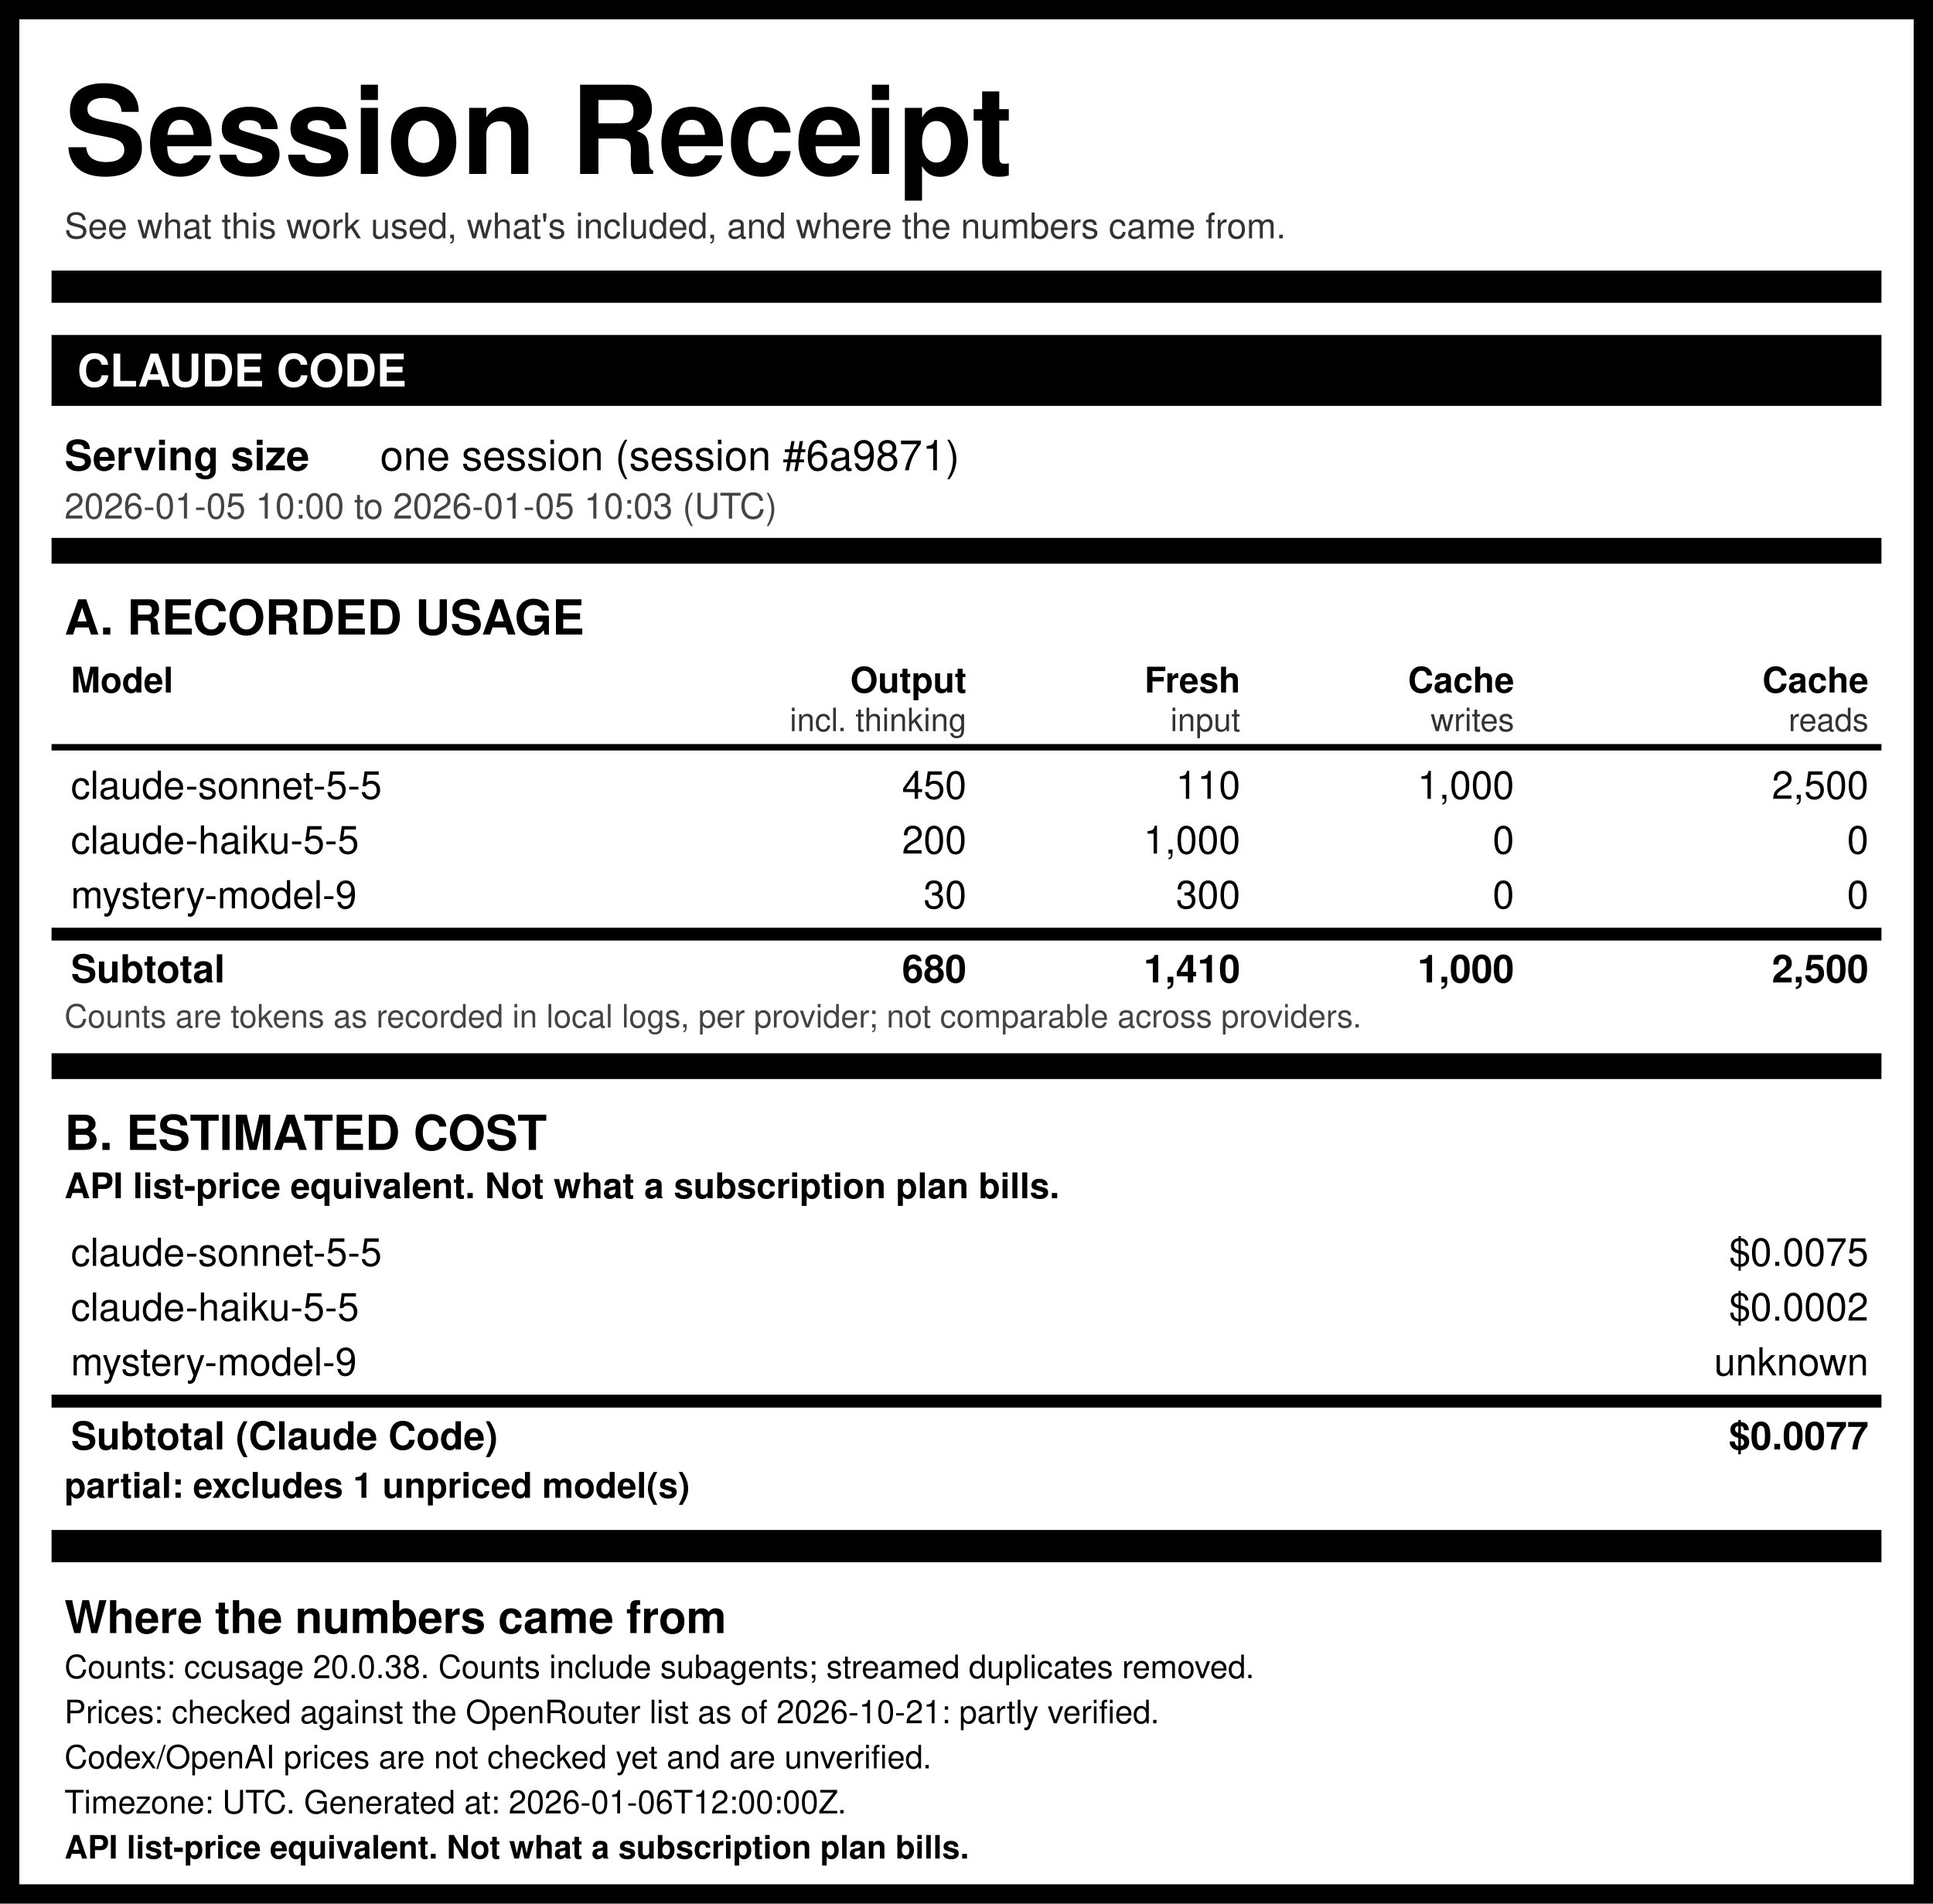
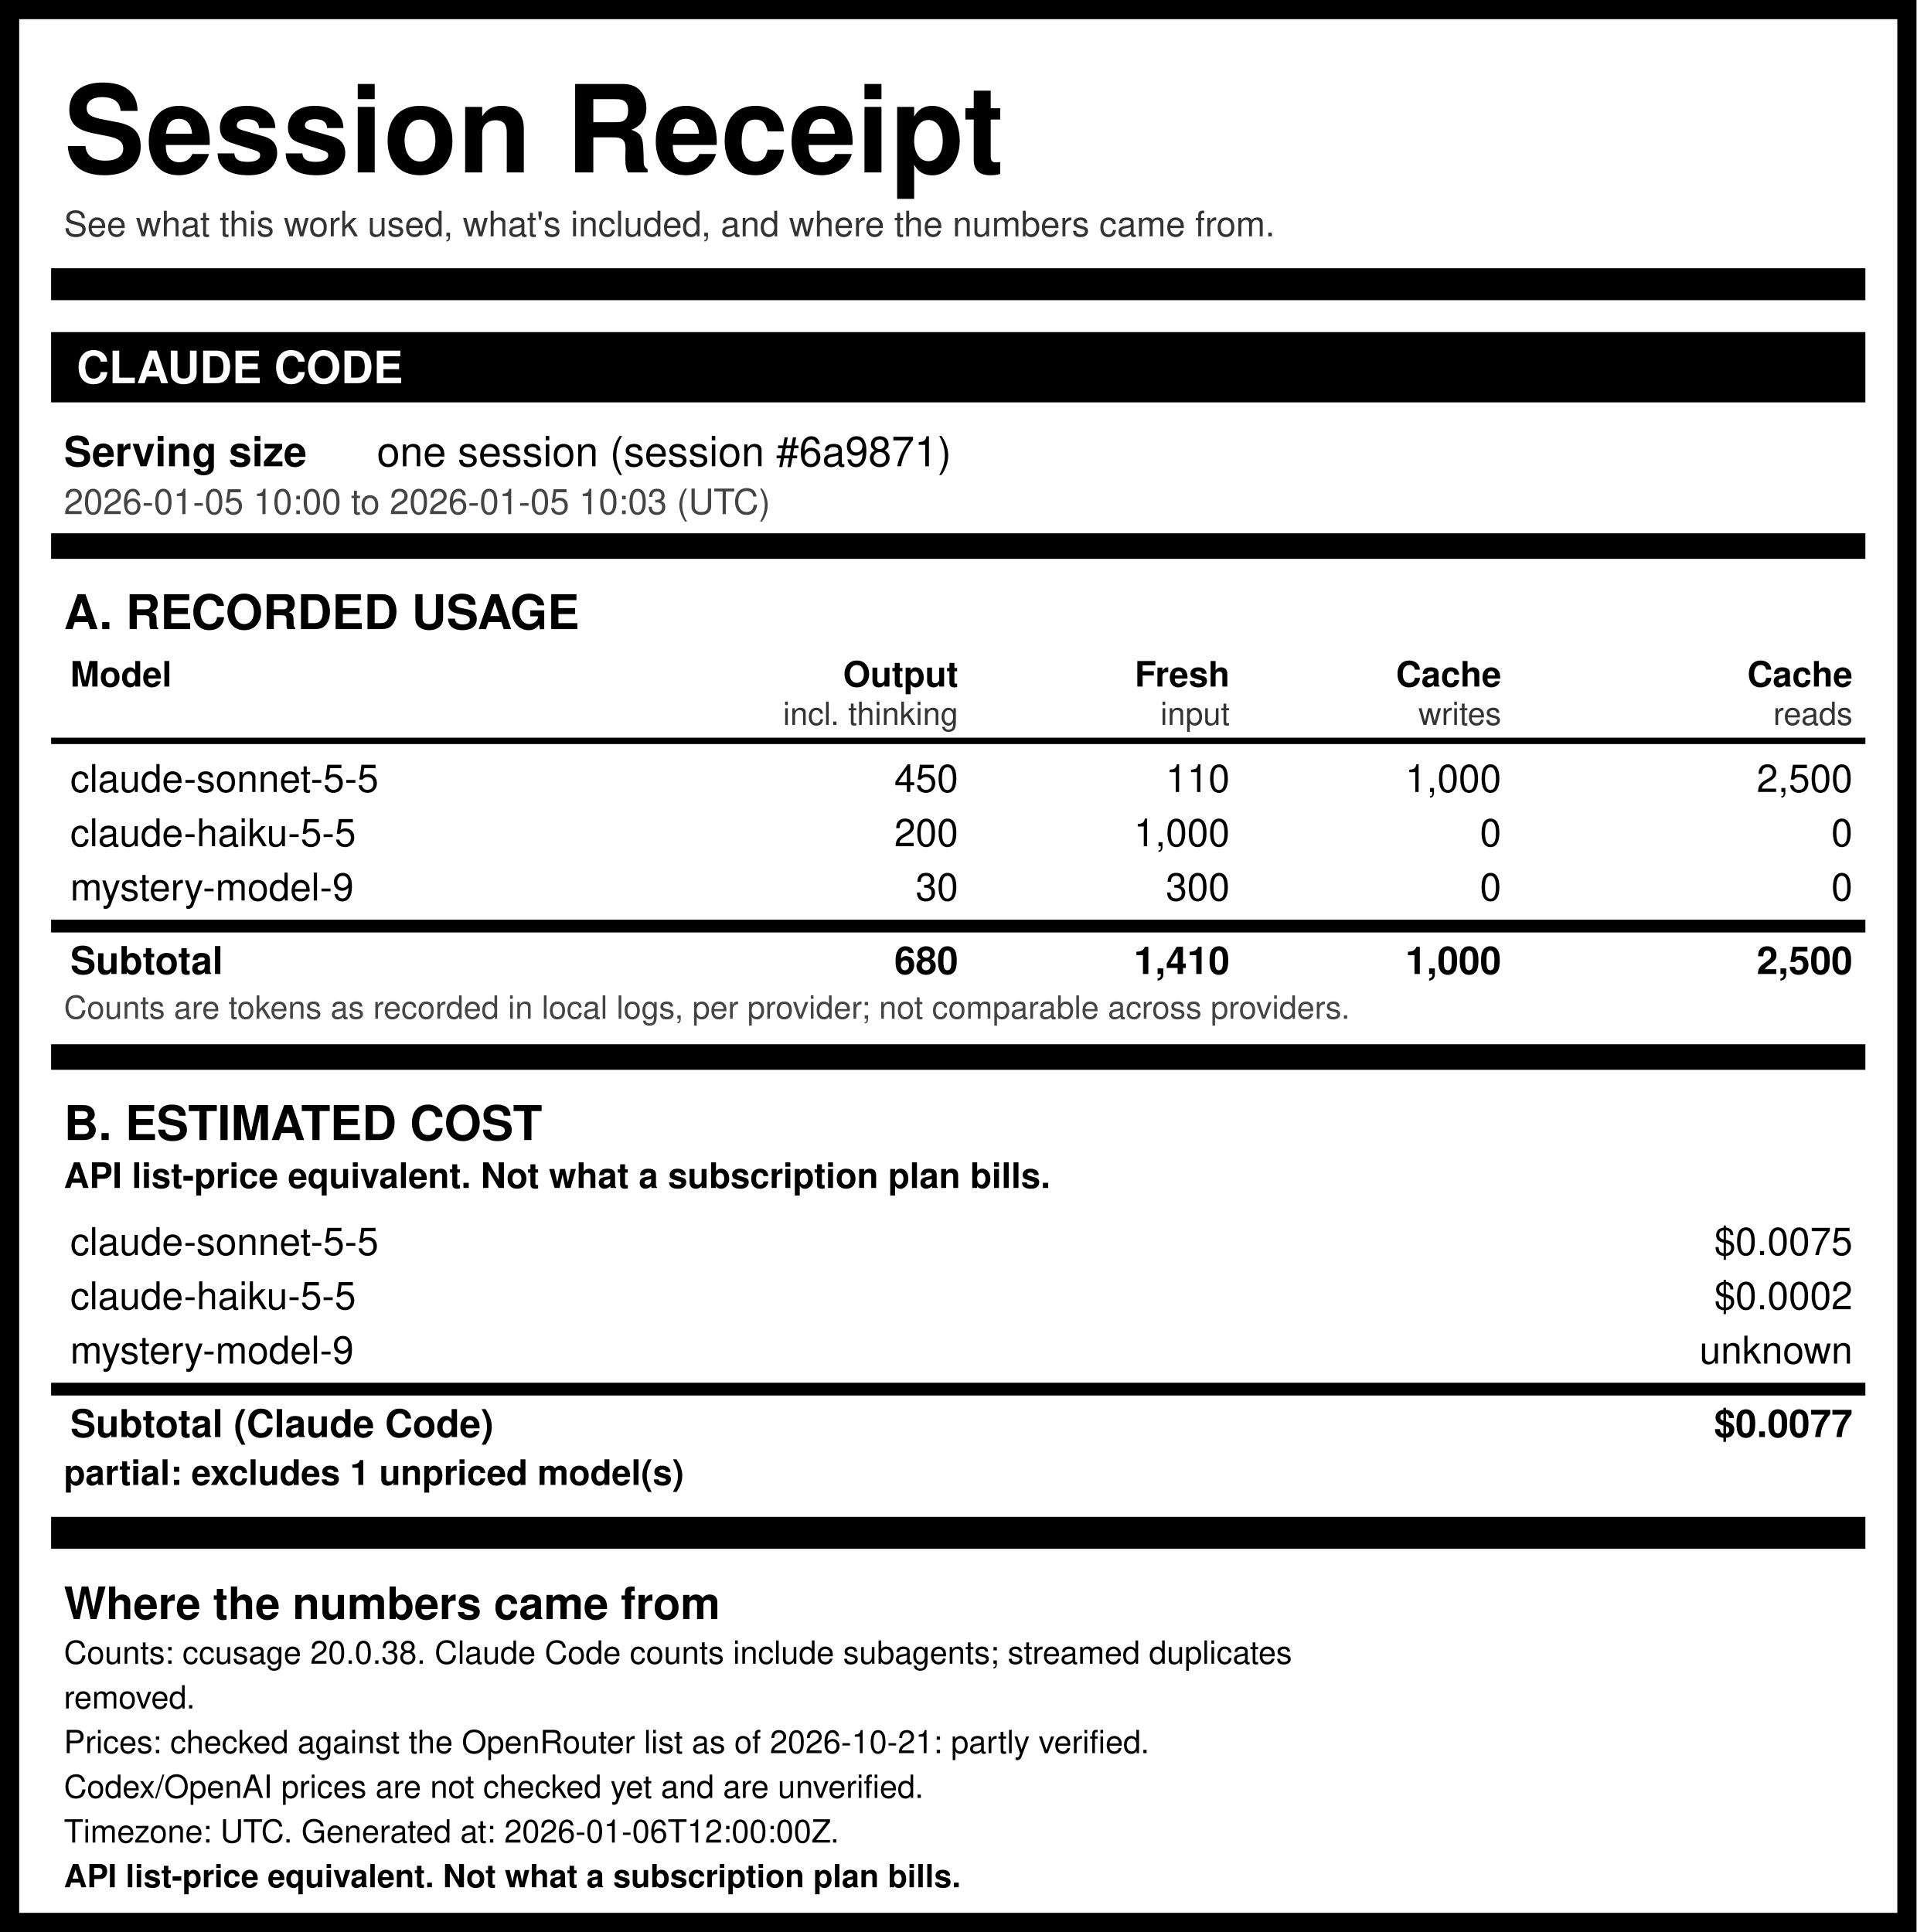
- <svg xmlns="http://www.w3.org/2000/svg" width="600" height="591" viewBox="0 0 600 591" font-family="-apple-system, 'Segoe UI', Helvetica, Arial, 'DejaVu Sans', 'Liberation Sans', sans-serif" role="img" aria-label="Session Receipt">
-   <rect x="0" y="0" width="600" height="591" fill="#fff" />
-   <rect x="3" y="3" width="594" height="585" fill="none" stroke="#000" stroke-width="6" />
+ <svg xmlns="http://www.w3.org/2000/svg" width="600" height="605" viewBox="0 0 600 605" font-family="-apple-system, 'Segoe UI', Helvetica, Arial, 'DejaVu Sans', 'Liberation Sans', sans-serif" role="img" aria-label="Session Receipt">
+   <rect x="0" y="0" width="600" height="605" fill="#fff" />
+   <rect x="3" y="3" width="594" height="599" fill="none" stroke="#000" stroke-width="6" />
  <text x="20" y="54" font-size="38" font-weight="bold" text-anchor="start" fill="#000">Session Receipt</text>
  <text x="20" y="74" font-size="11" font-weight="normal" text-anchor="start" fill="#333">See what this work used, what's included, and where the numbers came from.</text>
  <rect x="16" y="84" width="568" height="10" fill="#000" stroke="none" stroke-width="0" />
  <rect x="16" y="104" width="568" height="22" fill="#000" stroke="none" stroke-width="0" />
  <text x="24" y="120" font-size="14" font-weight="bold" text-anchor="start" fill="#fff">CLAUDE CODE</text>
  <text x="20" y="132" font-size="12" font-weight="normal" text-anchor="start" fill="#000" />
  <text x="20" y="146" font-size="13" font-weight="bold" text-anchor="start" fill="#000">Serving size</text>
  <text x="118" y="146" font-size="13" font-weight="normal" text-anchor="start" fill="#000">one session (session #6a9871)</text>
  <text x="20" y="161" font-size="11" font-weight="normal" text-anchor="start" fill="#444">2026-01-05 10:00 to 2026-01-05 10:03 (UTC)</text>
  <rect x="16" y="167" width="568" height="8" fill="#000" stroke="none" stroke-width="0" />
  <text x="20" y="197" font-size="15" font-weight="bold" text-anchor="start" fill="#000">A. RECORDED USAGE</text>
  <text x="300" y="215" font-size="11" font-weight="bold" text-anchor="end" fill="#000">Output</text>
  <text x="300" y="227" font-size="10" font-weight="normal" text-anchor="end" fill="#333">incl. thinking</text>
  <text x="385" y="215" font-size="11" font-weight="bold" text-anchor="end" fill="#000">Fresh</text>
  <text x="385" y="227" font-size="10" font-weight="normal" text-anchor="end" fill="#333">input</text>
  <text x="470" y="215" font-size="11" font-weight="bold" text-anchor="end" fill="#000">Cache</text>
  <text x="470" y="227" font-size="10" font-weight="normal" text-anchor="end" fill="#333">writes</text>
  <text x="580" y="215" font-size="11" font-weight="bold" text-anchor="end" fill="#000">Cache</text>
  <text x="580" y="227" font-size="10" font-weight="normal" text-anchor="end" fill="#333">reads</text>
  <text x="22" y="215" font-size="11" font-weight="bold" text-anchor="start" fill="#000">Model</text>
  <rect x="16" y="231" width="568" height="2" fill="#000" stroke="none" stroke-width="0" />
  <text x="22" y="248" font-size="12" font-weight="normal" text-anchor="start" fill="#000">claude-sonnet-5-5</text>
  <text x="300" y="248" font-size="12" font-weight="normal" text-anchor="end" fill="#000">450</text>
  <text x="385" y="248" font-size="12" font-weight="normal" text-anchor="end" fill="#000">110</text>
  <text x="470" y="248" font-size="12" font-weight="normal" text-anchor="end" fill="#000">1,000</text>
  <text x="580" y="248" font-size="12" font-weight="normal" text-anchor="end" fill="#000">2,500</text>
  <text x="22" y="265" font-size="12" font-weight="normal" text-anchor="start" fill="#000">claude-haiku-5-5</text>
  <text x="300" y="265" font-size="12" font-weight="normal" text-anchor="end" fill="#000">200</text>
  <text x="385" y="265" font-size="12" font-weight="normal" text-anchor="end" fill="#000">1,000</text>
  <text x="470" y="265" font-size="12" font-weight="normal" text-anchor="end" fill="#000">0</text>
  <text x="580" y="265" font-size="12" font-weight="normal" text-anchor="end" fill="#000">0</text>
  <text x="22" y="282" font-size="12" font-weight="normal" text-anchor="start" fill="#000">mystery-model-9</text>
  <text x="300" y="282" font-size="12" font-weight="normal" text-anchor="end" fill="#000">30</text>
  <text x="385" y="282" font-size="12" font-weight="normal" text-anchor="end" fill="#000">300</text>
  <text x="470" y="282" font-size="12" font-weight="normal" text-anchor="end" fill="#000">0</text>
  <text x="580" y="282" font-size="12" font-weight="normal" text-anchor="end" fill="#000">0</text>
  <rect x="16" y="288" width="568" height="4" fill="#000" stroke="none" stroke-width="0" />
  <text x="22" y="305" font-size="12" font-weight="bold" text-anchor="start" fill="#000">Subtotal</text>
  <text x="300" y="305" font-size="12" font-weight="bold" text-anchor="end" fill="#000">680</text>
  <text x="385" y="305" font-size="12" font-weight="bold" text-anchor="end" fill="#000">1,410</text>
  <text x="470" y="305" font-size="12" font-weight="bold" text-anchor="end" fill="#000">1,000</text>
  <text x="580" y="305" font-size="12" font-weight="bold" text-anchor="end" fill="#000">2,500</text>
  <text x="20" y="319" font-size="10" font-weight="normal" text-anchor="start" fill="#444">Counts are tokens as recorded in local logs, per provider; not comparable across providers.</text>
  <rect x="16" y="327" width="568" height="8" fill="#000" stroke="none" stroke-width="0" />
  <text x="20" y="357" font-size="15" font-weight="bold" text-anchor="start" fill="#000">B. ESTIMATED COST</text>
  <text x="20" y="372" font-size="11" font-weight="bold" text-anchor="start" fill="#000">API list-price equivalent. Not what a subscription plan bills.</text>
  <text x="22" y="393" font-size="12" font-weight="normal" text-anchor="start" fill="#000">claude-sonnet-5-5</text>
  <text x="580" y="393" font-size="12" font-weight="normal" text-anchor="end" fill="#000">$0.0075</text>
  <text x="22" y="410" font-size="12" font-weight="normal" text-anchor="start" fill="#000">claude-haiku-5-5</text>
  <text x="580" y="410" font-size="12" font-weight="normal" text-anchor="end" fill="#000">$0.0002</text>
  <text x="22" y="427" font-size="12" font-weight="normal" text-anchor="start" fill="#000">mystery-model-9</text>
  <text x="580" y="427" font-size="12" font-weight="normal" text-anchor="end" fill="#000">unknown</text>
  <rect x="16" y="433" width="568" height="4" fill="#000" stroke="none" stroke-width="0" />
  <text x="22" y="450" font-size="12" font-weight="bold" text-anchor="start" fill="#000">Subtotal (Claude Code)</text>
  <text x="580" y="450" font-size="12" font-weight="bold" text-anchor="end" fill="#000">$0.0077</text>
  <text x="20" y="465" font-size="11" font-weight="bold" text-anchor="start" fill="#000">partial: excludes 1 unpriced model(s)</text>
  <rect x="16" y="475" width="568" height="10" fill="#000" stroke="none" stroke-width="0" />
  <text x="20" y="507" font-size="14" font-weight="bold" text-anchor="start" fill="#000">Where the numbers came from</text>
-   <text x="20" y="521" font-size="10" font-weight="normal" text-anchor="start" fill="#000">Counts: ccusage 20.0.38. Counts include subagents; streamed duplicates removed.</text>
-   <text x="20" y="535" font-size="10" font-weight="normal" text-anchor="start" fill="#000">Prices: checked against the OpenRouter list as of 2026-10-21: partly verified.</text>
-   <text x="20" y="549" font-size="10" font-weight="normal" text-anchor="start" fill="#000">Codex/OpenAI prices are not checked yet and are unverified.</text>
-   <text x="20" y="563" font-size="10" font-weight="normal" text-anchor="start" fill="#000">Timezone: UTC. Generated at: 2026-01-06T12:00:00Z.</text>
-   <text x="20" y="577" font-size="10" font-weight="bold" text-anchor="start" fill="#000">API list-price equivalent. Not what a subscription plan bills.</text>
+   <text x="20" y="521" font-size="10" font-weight="normal" text-anchor="start" fill="#000">Counts: ccusage 20.0.38. Claude Code counts include subagents; streamed duplicates</text>
+   <text x="20" y="535" font-size="10" font-weight="normal" text-anchor="start" fill="#000">removed.</text>
+   <text x="20" y="549" font-size="10" font-weight="normal" text-anchor="start" fill="#000">Prices: checked against the OpenRouter list as of 2026-10-21: partly verified.</text>
+   <text x="20" y="563" font-size="10" font-weight="normal" text-anchor="start" fill="#000">Codex/OpenAI prices are not checked yet and are unverified.</text>
+   <text x="20" y="577" font-size="10" font-weight="normal" text-anchor="start" fill="#000">Timezone: UTC. Generated at: 2026-01-06T12:00:00Z.</text>
+   <text x="20" y="591" font-size="10" font-weight="bold" text-anchor="start" fill="#000">API list-price equivalent. Not what a subscription plan bills.</text>
</svg>
